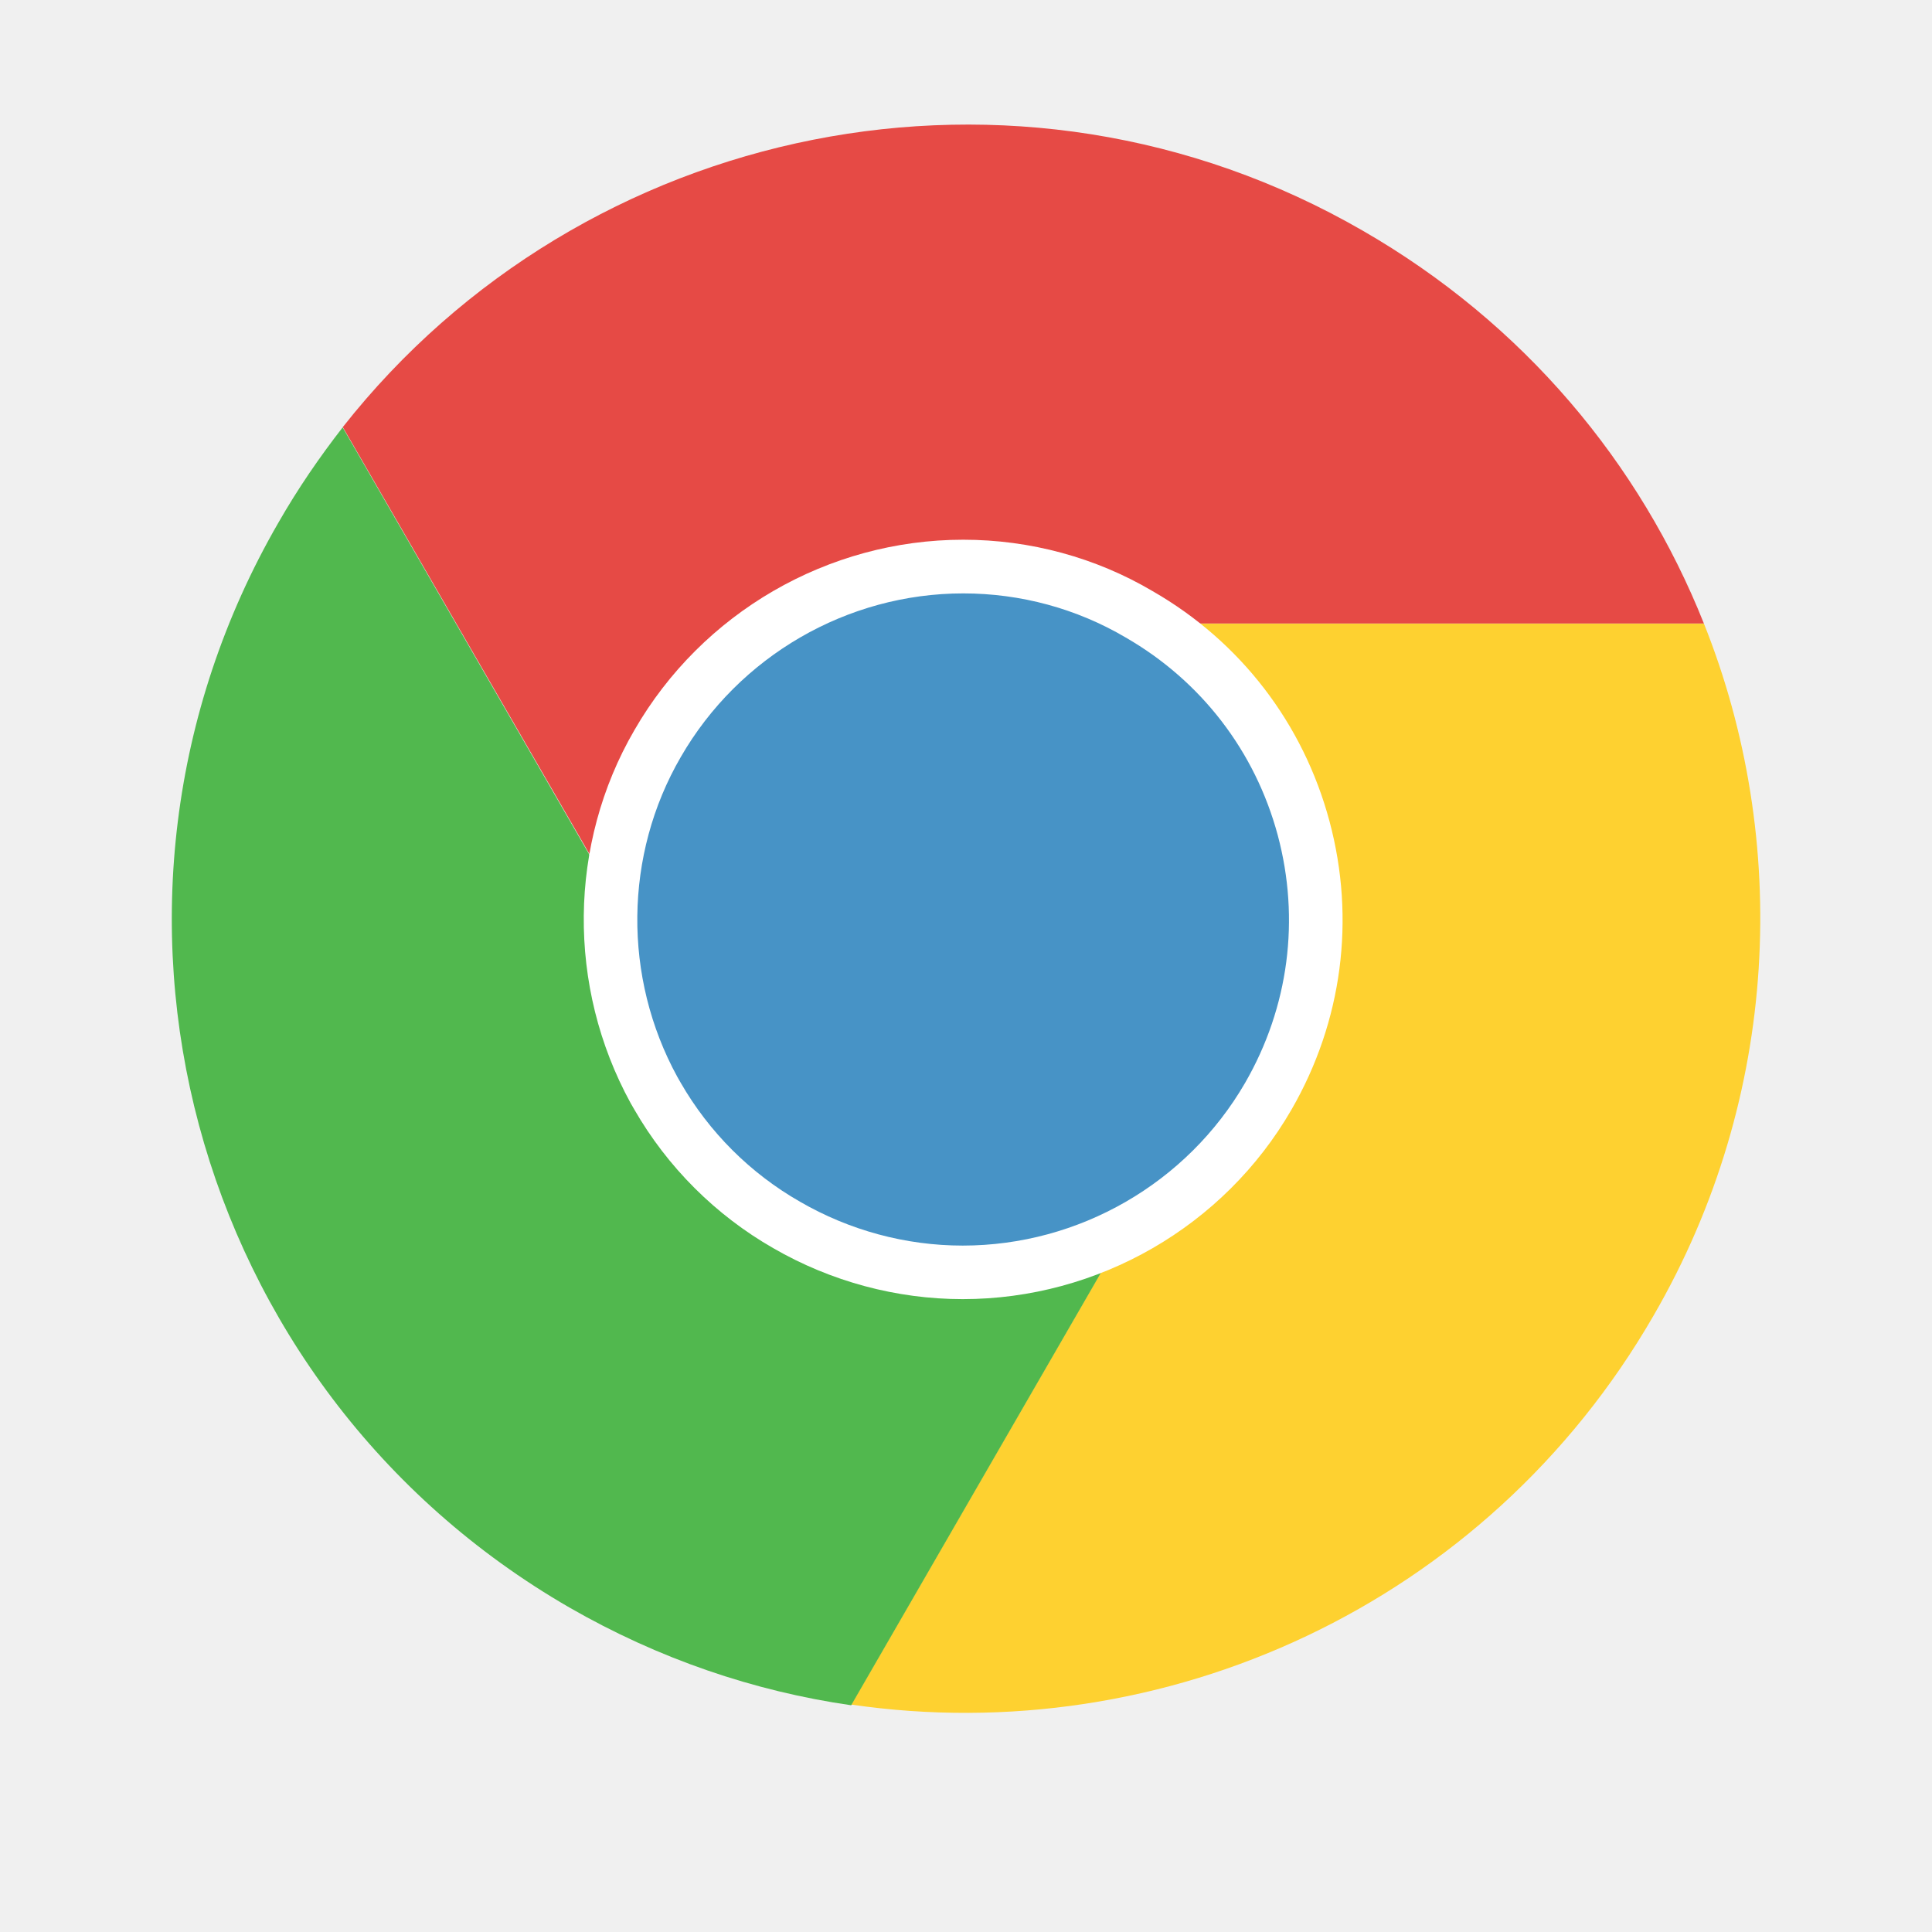
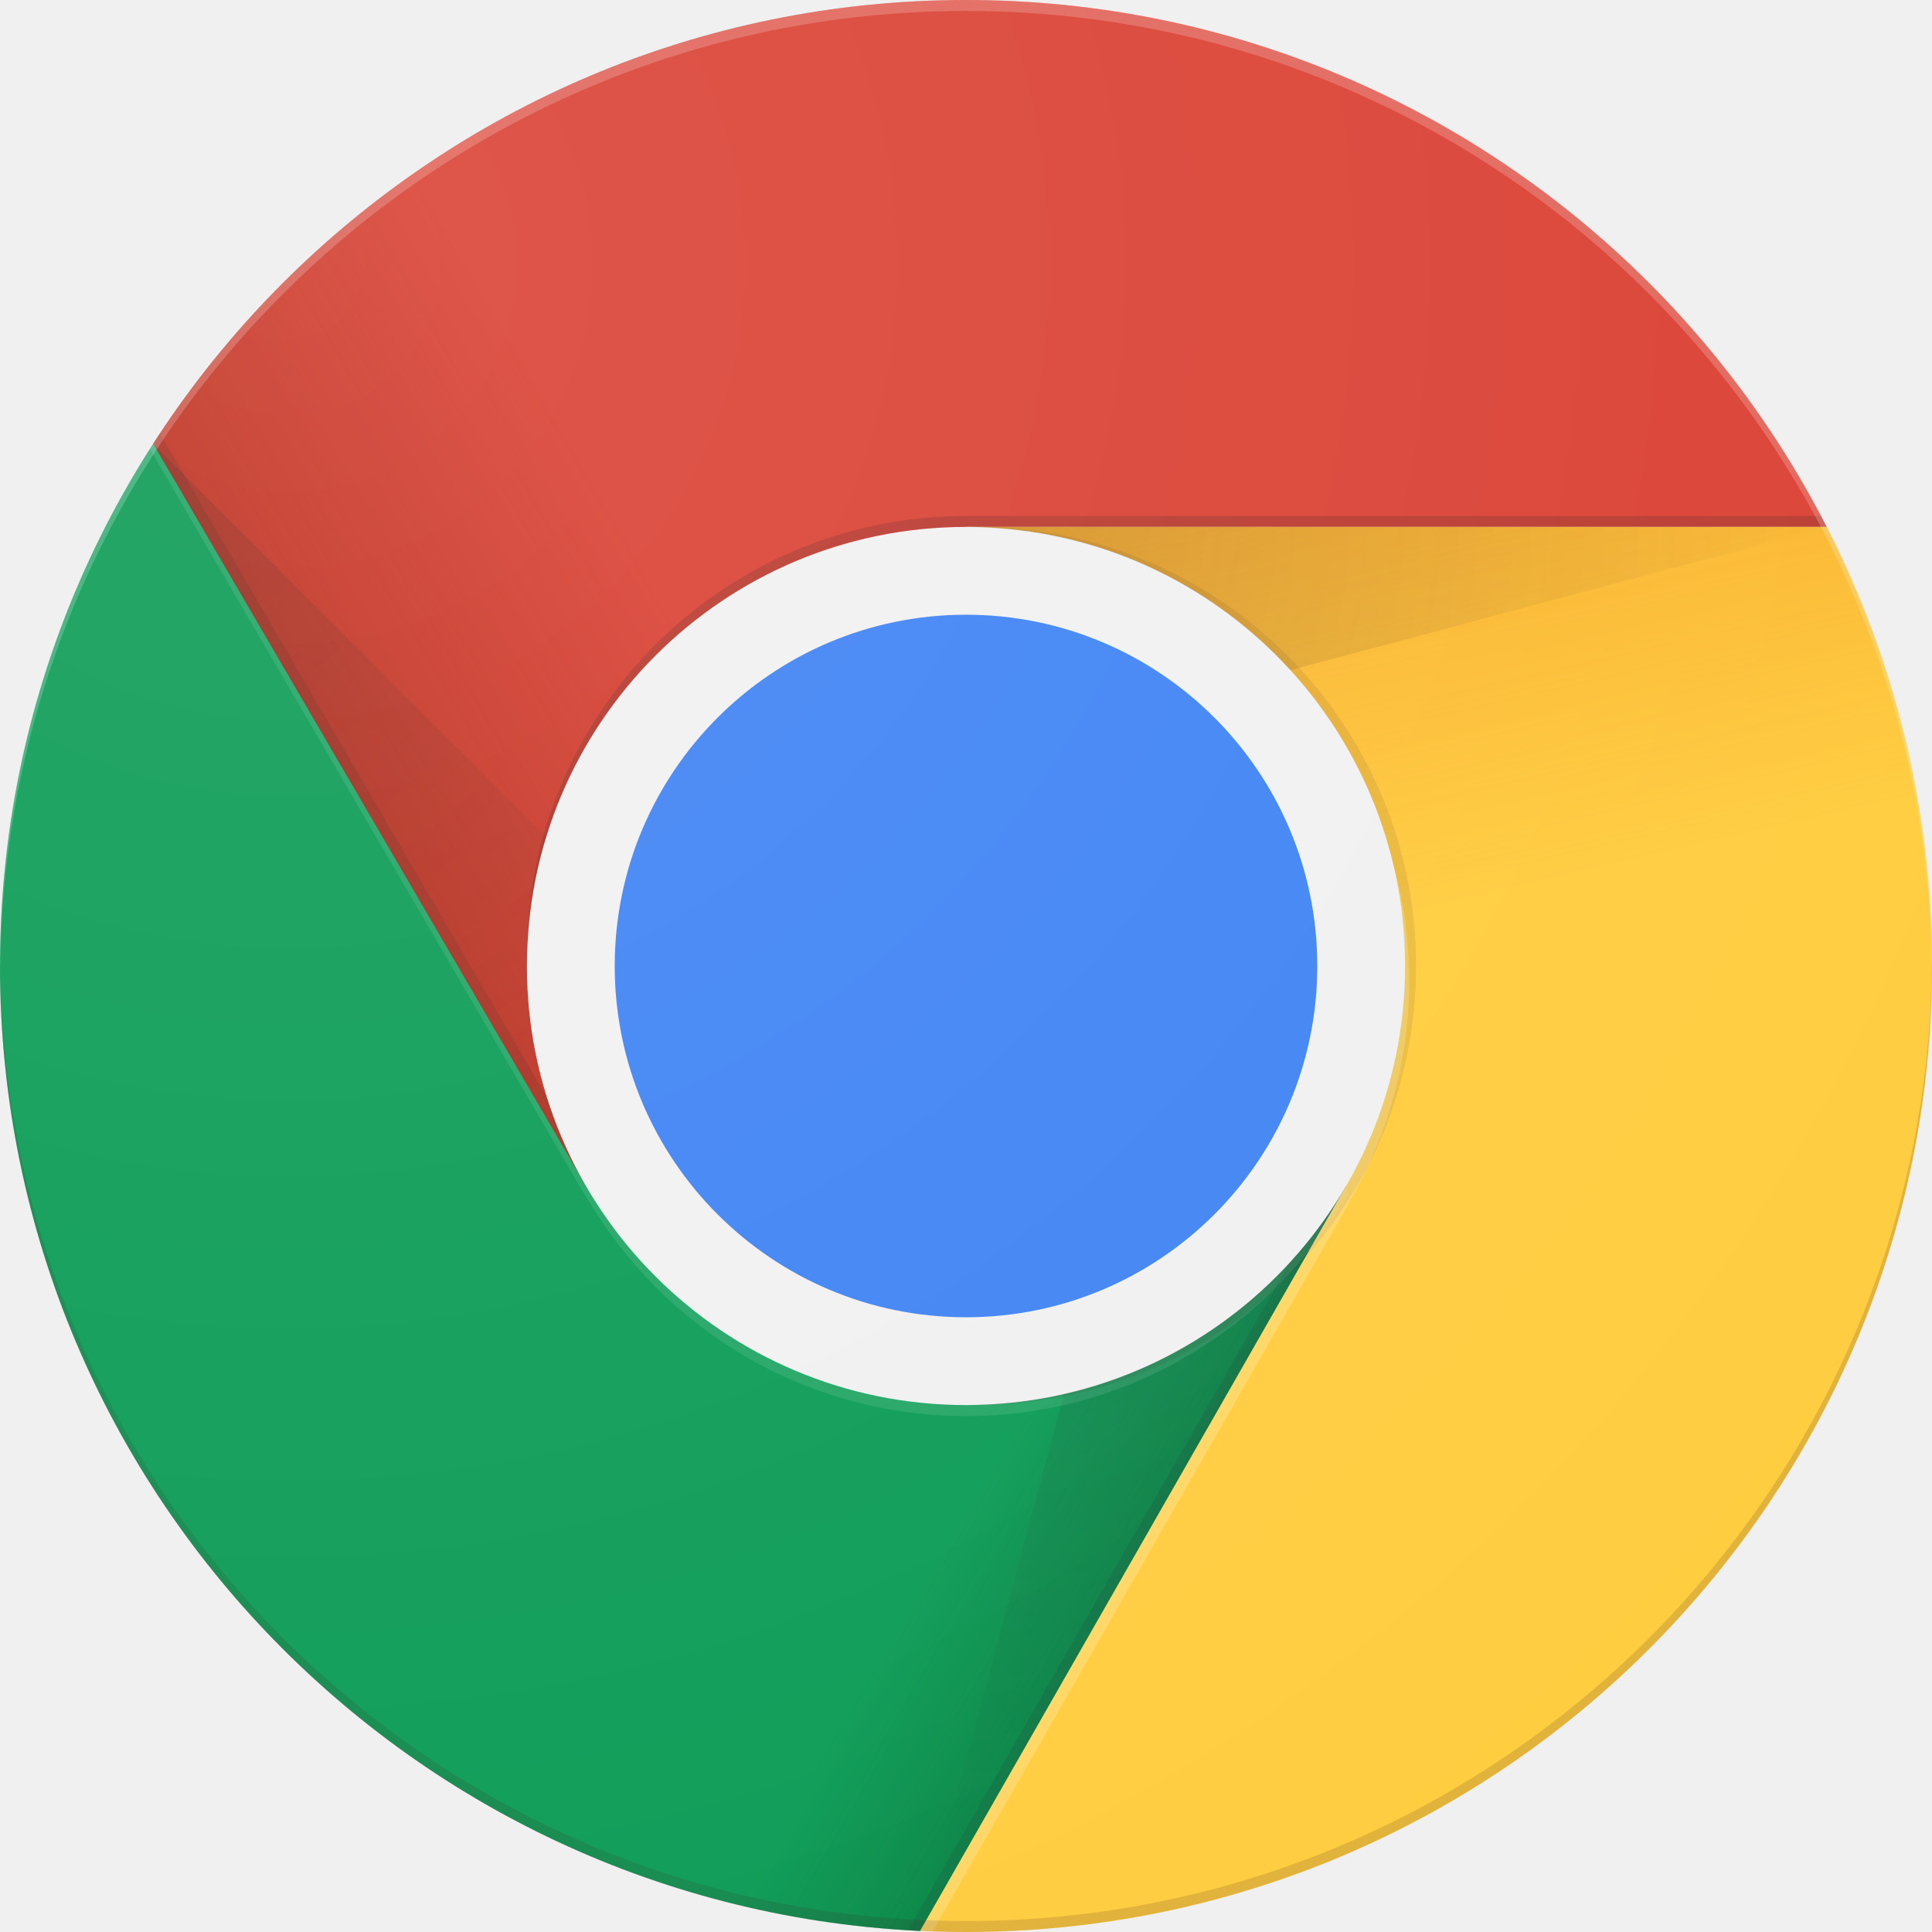
- <svg xmlns="http://www.w3.org/2000/svg" version="1.1" viewBox="0 0 140 140">
-   <path fill="#FED130" d="M123.47,45.18c6.26,15.66,5.54,34.3-3.64,50.14c-12.12,21.02-35.51,31.51-58.15,28.2l26.73-46.27 c5.88-10.2,2.39-23.27-7.8-29.12c-3.32-1.96-7-2.95-10.61-2.95H123.47z" />
-   <path fill="#E64A45" d="M123.47,45.18H70.01c-7.35,0-14.5,3.93-18.43,10.77c-3.85,6.62-3.69,14.59-0.22,20.9l-26.52-45.9 C42.23,8.87,73.7,2.25,98.74,16.71C110.43,23.44,118.85,33.58,123.47,45.18z" />
-   <path fill="#51B84E" d="M88.41,77.28l-26.73,46.29c-7.01-1.01-13.93-3.35-20.43-7.09C13.7,100.57,4.28,65.39,20.17,37.88 c1.42-2.48,2.98-4.75,4.66-6.91l26.52,45.93l0.22,0.38c1.8,3.13,4.44,5.86,7.8,7.77C69.53,90.93,82.55,87.44,88.41,77.28z" />
-   <path fill="#4793C6" d="M82.55,44.51c12.24,7.04,16.43,22.65,9.37,34.91c-7.05,12.21-22.69,16.41-34.9,9.34 c-4.04-2.3-7.21-5.58-9.37-9.34l-0.27-0.46c-4.16-7.59-4.36-17.11,0.27-25.07c4.73-8.22,13.32-12.84,22.15-12.84 C74.13,41.06,78.55,42.16,82.55,44.51z" />
-   <path fill="#FFFFFF" d="M69.76,94.14c-4.8,0-9.55-1.28-13.72-3.69c-4.18-2.39-7.67-5.87-10.08-10.06l-0.26-0.45 c-4.63-8.45-4.52-18.79,0.27-27.03c4.9-8.51,14.03-13.8,23.83-13.8c4.85,0,9.6,1.29,13.73,3.73c6.35,3.65,10.91,9.58,12.81,16.67 c1.9,7.09,0.93,14.51-2.75,20.89C88.7,88.88,79.57,94.14,69.76,94.14z M69.8,43c-8.41,0-16.26,4.55-20.47,11.86 c-4.11,7.08-4.2,15.95-0.25,23.17l0.24,0.42c2.07,3.6,5.06,6.58,8.65,8.63c3.59,2.08,7.67,3.18,11.79,3.18 c8.42,0,16.26-4.52,20.47-11.8c3.16-5.48,3.99-11.85,2.36-17.94c-1.64-6.09-5.55-11.17-11.01-14.32C78.02,44.1,73.96,43,69.8,43z" />
+ <svg xmlns="http://www.w3.org/2000/svg" xmlns:xlink="http://www.w3.org/1999/xlink" viewBox="1 1 176 176">
+   <defs>
+     <circle id="a" cy="96" cx="96" r="88" />
+   </defs>
+   <clipPath id="b">
+     <use width="100%" overflow="visible" xlink:href="#a" height="100%" />
+   </clipPath>
+   <g transform="translate(-7 -7)" clip-path="url(#b)">
+     <path d="m21.97 8v108h39.39l34.64-60h88v-48z" fill="#db4437" />
+     <linearGradient id="c" y2="44.354" gradientUnits="userSpaceOnUse" y1="75.021" x2="81.837" x1="29.337">
+       <stop stop-color="#A52714" stop-opacity=".6" offset="0" />
+       <stop stop-color="#A52714" stop-opacity="0" offset=".66" />
+     </linearGradient>
+     <path d="m21.97 8v108h39.39l34.64-60h88v-48z" fill="url(#c)" />
+   </g>
+   <path clip-path="url(#b)" fill-opacity=".15" d="m62.31 115.65l-39.83-68.31-0.58 1 39.54 67.8z" transform="translate(-7 -7)" fill="#3e2723" />
+   <g transform="translate(-7 -7)" clip-path="url(#b)">
+     <path d="m8 184h83.77l38.88-38.88v-29.12h-69.29l-53.36-91.52z" fill="#0f9d58" />
+     <linearGradient id="d" y2="130.33" gradientUnits="userSpaceOnUse" y1="164.5" x2="52.538" x1="110.87">
+       <stop stop-color="#055524" stop-opacity=".4" offset="0" />
+       <stop stop-color="#055524" stop-opacity="0" offset=".33" />
+     </linearGradient>
+     <path d="m8 184h83.77l38.88-38.88v-29.12h-69.29l-53.36-91.52z" fill="url(#d)" />
+   </g>
+   <path clip-path="url(#b)" fill-opacity=".15" d="m129.84 117.33l-0.83-0.48-38.39 67.15h1.15l38.1-66.64z" transform="translate(-7 -7)" fill="#263238" />
+   <g transform="translate(-7 -7)" clip-path="url(#b)">
+     <defs>
+       <path id="e" d="m8 184h83.77l38.88-38.88v-29.12h-69.29l-53.36-91.52z" />
+     </defs>
+     <clipPath id="f">
+       <use width="100%" overflow="visible" xlink:href="#e" height="100%" />
+     </clipPath>
+     <g clip-path="url(#f)">
+       <path d="m96 56l34.65 60-38.88 68h92.23v-128z" fill="#ffcd40" />
+       <linearGradient id="g" y2="114.13" gradientUnits="userSpaceOnUse" y1="49.804" x2="136.55" x1="121.86">
+         <stop stop-color="#EA6100" stop-opacity=".3" offset="0" />
+         <stop stop-color="#EA6100" stop-opacity="0" offset=".66" />
+       </linearGradient>
+       <path d="m96 56l34.65 60-38.88 68h92.23v-128z" fill="url(#g)" />
+     </g>
+   </g>
+   <g transform="translate(-7 -7)" clip-path="url(#b)">
+     <path d="m96 56l34.65 60-38.88 68h92.23v-128z" fill="#ffcd40" />
+     <path d="m96 56l34.65 60-38.88 68h92.23v-128z" fill="url(#g)" />
+   </g>
+   <g transform="translate(-7 -7)" clip-path="url(#b)">
+     <defs>
+       <path id="i" d="m96 56l34.65 60-38.88 68h92.23v-128z" />
+     </defs>
+     <clipPath id="j">
+       <use width="100%" overflow="visible" xlink:href="#i" height="100%" />
+     </clipPath>
+     <g clip-path="url(#j)">
+       <path d="m21.97 8v108h39.39l34.64-60h88v-48z" fill="#db4437" />
+       <path d="m21.97 8v108h39.39l34.64-60h88v-48z" fill="url(#c)" />
+     </g>
+   </g>
+   <radialGradient id="l" gradientUnits="userSpaceOnUse" cy="55.948" cx="668.18" gradientTransform="translate(-576)" r="84.078">
+     <stop stop-color="#3E2723" stop-opacity=".2" offset="0" />
+     <stop stop-color="#3E2723" stop-opacity="0" offset="1" />
+   </radialGradient>
+   <path clip-path="url(#b)" d="m96 56v20.95l78.4-20.95z" transform="translate(-7 -7)" fill="url(#l)" />
+   <g transform="translate(-7 -7)" clip-path="url(#b)">
+     <defs>
+       <path id="m" d="m21.97 8v40.34l39.39 67.66 34.64-60h88v-48z" />
+     </defs>
+     <clipPath id="n">
+       <use width="100%" overflow="visible" xlink:href="#m" height="100%" />
+     </clipPath>
+     <g clip-path="url(#n)">
+       <path d="m8 184h83.77l38.88-38.88v-29.12h-69.29l-53.36-91.52z" fill="#0f9d58" />
+       <path d="m8 184h83.77l38.88-38.88v-29.12h-69.29l-53.36-91.52z" fill="url(#d)" />
+     </g>
+   </g>
+   <radialGradient id="p" gradientUnits="userSpaceOnUse" cy="48.52" cx="597.88" gradientTransform="translate(-576)" r="78.044">
+     <stop stop-color="#3E2723" stop-opacity=".2" offset="0" />
+     <stop stop-color="#3E2723" stop-opacity="0" offset="1" />
+   </radialGradient>
+   <path clip-path="url(#b)" d="m21.97 48.45l57.25 57.24-17.86 10.31z" transform="translate(-7 -7)" fill="url(#p)" />
+   <radialGradient id="q" gradientUnits="userSpaceOnUse" cy="96.138" cx="671.84" gradientTransform="translate(-576)" r="87.87">
+     <stop stop-color="#263238" stop-opacity=".2" offset="0" />
+     <stop stop-color="#263238" stop-opacity="0" offset="1" />
+   </radialGradient>
+   <path clip-path="url(#b)" d="m91.83 183.89l20.96-78.2 17.86 10.31z" transform="translate(-7 -7)" fill="url(#q)" />
+   <g transform="translate(-7 -7)" clip-path="url(#b)">
+     <circle cy="96" cx="96" r="40" fill="#f1f1f1" />
+     <circle cy="96" cx="96" r="32" fill="#4285f4" />
+   </g>
+   <g transform="translate(-7 -7)" clip-path="url(#b)">
+     <path fill-opacity=".2" d="m96 55c-22.09 0-40 17.91-40 40v1c0-22.09 17.91-40 40-40h88v-1h-88z" fill="#3e2723" />
+     <path fill-opacity=".1" d="m130.6 116c-6.92 11.94-19.81 20-34.6 20-14.8 0-27.69-8.06-34.61-20h-0.04l-53.35-91.52v1l53.36 91.52h0.04c6.92 11.94 19.81 20 34.61 20 14.79 0 27.68-8.05 34.6-20h0.05v-1h-0.06z" fill="#fff" />
+     <path opacity=".1" d="m97 56c-0.17 0-0.33 0.02-0.5 0.03 21.86 0.27 39.5 18.05 39.5 39.97s-17.64 39.7-39.5 39.97c0.17 0 0.33 0.03 0.5 0.03 22.09 0 40-17.91 40-40s-17.91-40-40-40z" fill="#3e2723" />
+     <path fill-opacity=".2" d="m131 117.33c3.4-5.88 5.37-12.68 5.37-19.96 0-4.22-0.66-8.28-1.87-12.09 0.95 3.42 1.5 7.01 1.5 10.73 0 7.28-1.97 14.08-5.37 19.96l0.02 0.04-38.88 68h1.16l38.09-66.64-0.02-0.04z" fill="#fff" />
+   </g>
+   <g transform="translate(-7 -7)" clip-path="url(#b)">
+     <path fill-opacity=".2" d="m96 9c48.43 0 87.72 39.13 87.99 87.5 0-0.17 0.01-0.33 0.01-0.5 0-48.6-39.4-88-88-88s-88 39.4-88 88c0 0.17 0.01 0.33 0.01 0.5 0.27-48.37 39.56-87.5 87.99-87.5z" fill="#fff" />
+     <path fill-opacity=".15" d="m96 183c48.43 0 87.72-39.13 87.99-87.5 0 0.17 0.01 0.33 0.01 0.5 0 48.6-39.4 88-88 88s-88-39.4-88-88c0-0.17 0.01-0.33 0.01-0.5 0.27 48.37 39.56 87.5 87.99 87.5z" fill="#3e2723" />
+   </g>
+   <radialGradient id="r" gradientUnits="userSpaceOnUse" cy="32.014" cx="34.286" gradientTransform="translate(-7 -7)" r="176.75">
+     <stop stop-color="#fff" stop-opacity=".1" offset="0" />
+     <stop stop-color="#fff" stop-opacity="0" offset="1" />
+   </radialGradient>
+   <circle cy="89" cx="89" r="88" fill="url(#r)" />
</svg>
